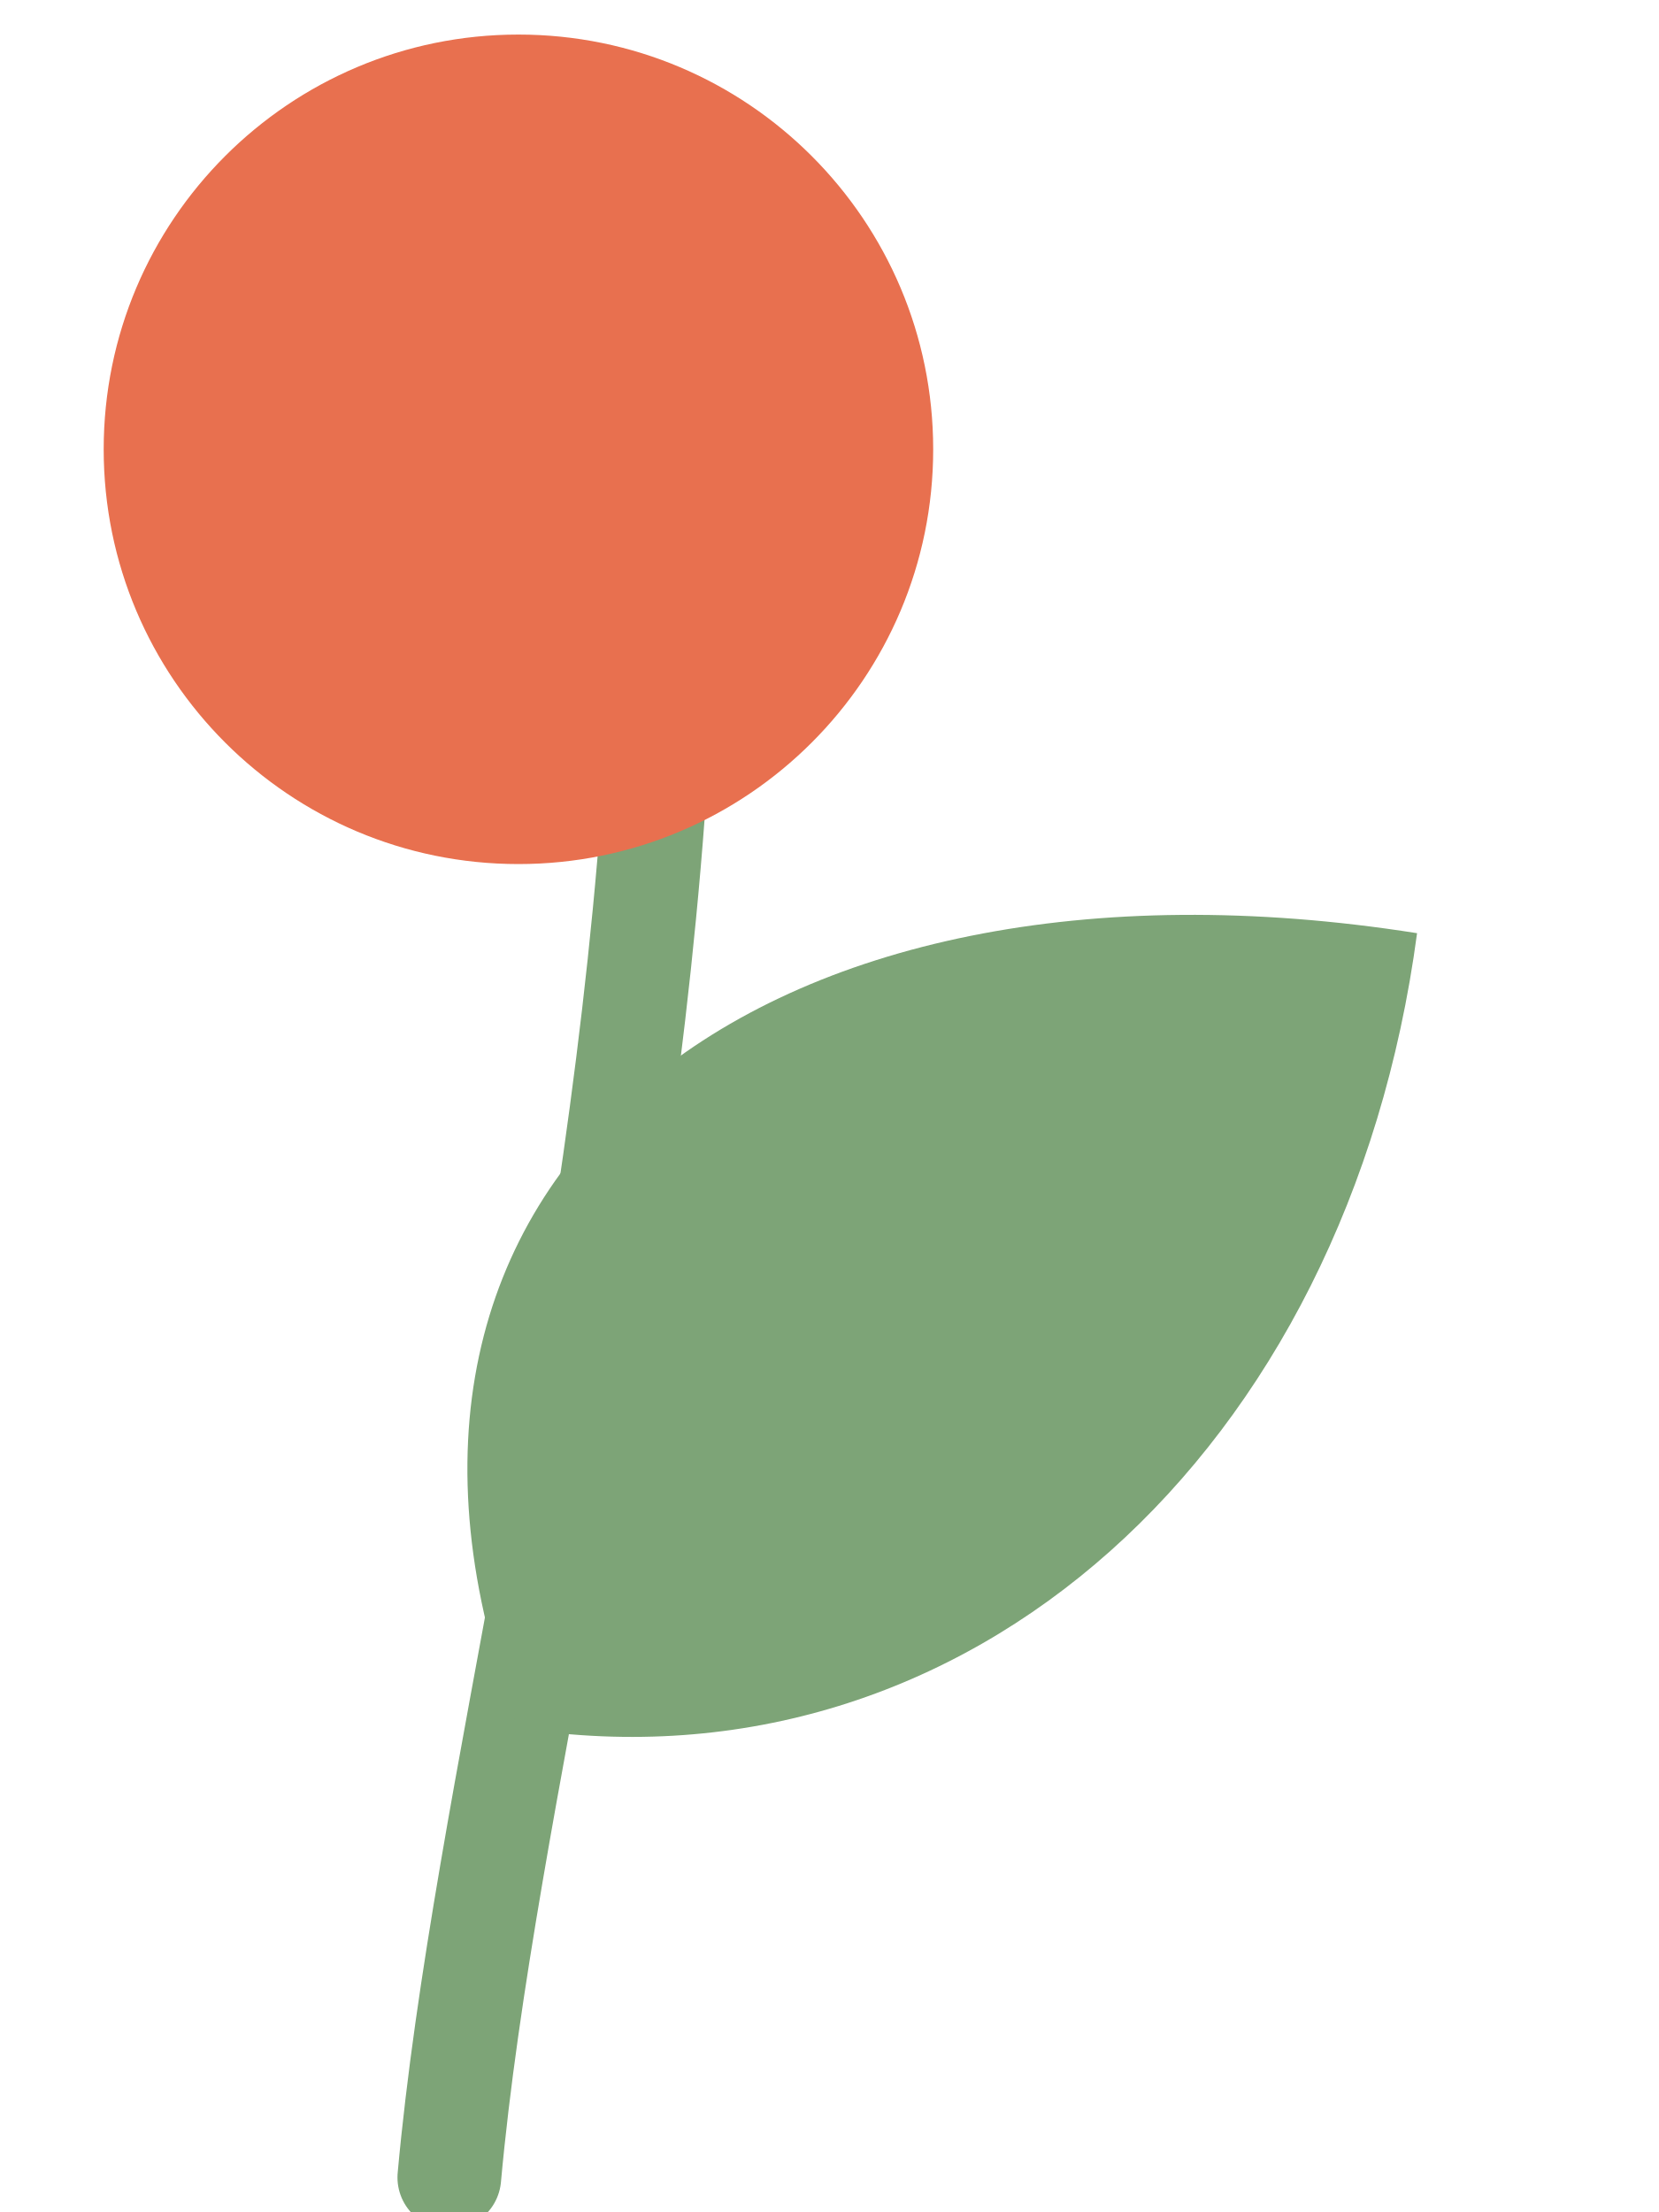
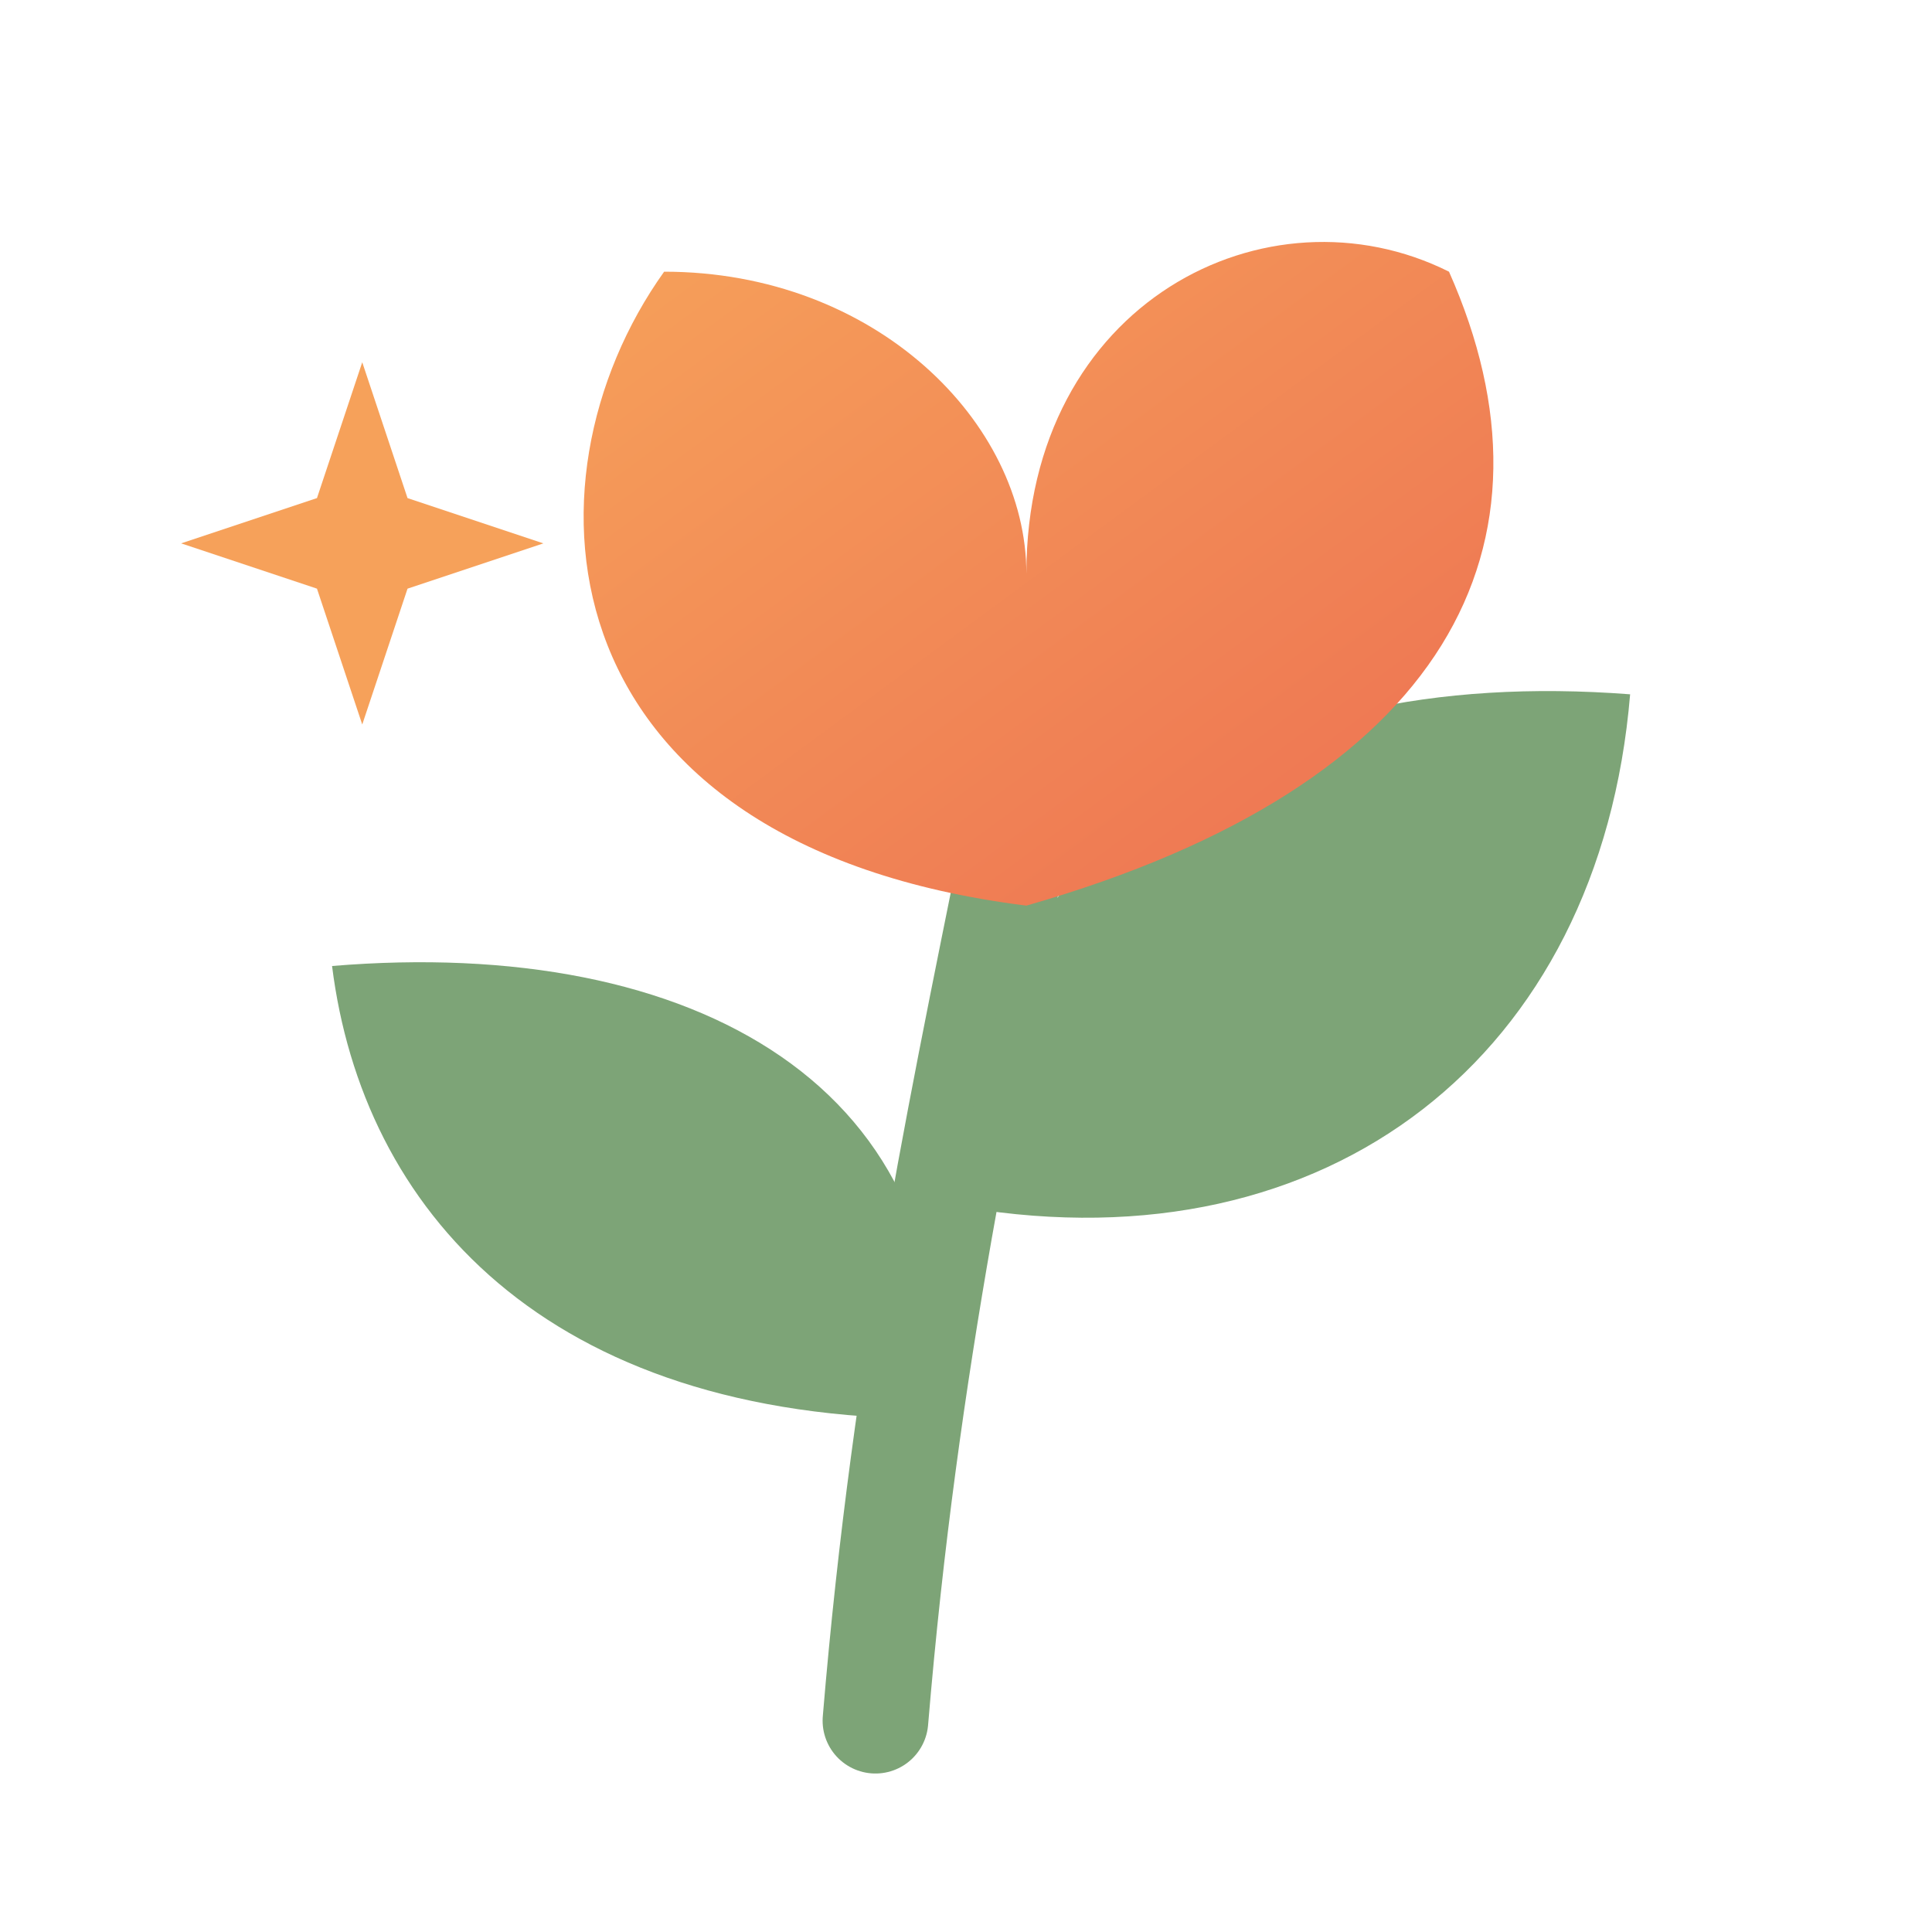
- <svg xmlns="http://www.w3.org/2000/svg" viewBox="0 0 48 64" width="48" height="64" role="img" aria-label="HobbyHub logo icon">
-   <path d="M19 22 C18 38 14 52 13 63" fill="none" stroke="#7DA477" stroke-width="3" stroke-linecap="round" />
-   <path d="M15 50 C9 34 22 24 41 27 C39 42 28 52 15 50 Z" fill="#7DA477" />
-   <circle cx="15" cy="13" r="12" fill="#E8704F" />
+ <svg xmlns="http://www.w3.org/2000/svg" viewBox="0 0 64 64" role="img" aria-label="HobbyHub creative bloom">
+   <defs>
+     <linearGradient id="bloom" x2="1" y2="1">
+       <stop stop-color="#F6A15A" />
+       <stop offset="1" stop-color="#ED7052" />
+     </linearGradient>
+   </defs>
+   <path d="M29 57c1-12 3-21 5-31" fill="none" stroke="#7DA477" stroke-width="3.5" stroke-linecap="round" />
+   <path d="M31 47c-13 0-19-7-20-15 12-1 21 4 20 15Z" fill="#7DA477" />
+   <path d="M32 40c0-12 9-18 22-17-1 12-10 19-22 17Z" fill="#7DA477" />
+   <path d="M34 30C18 28 17 16 22 9c7 0 12 5 12 10C34 10 42 6 48 9c4 9 0 17-14 21Z" fill="url(#bloom)" />
+   <path d="m12 12 1.5 4.5L18 18l-4.5 1.5L12 24l-1.5-4.5L6 18l4.5-1.5Z" fill="#F6A15A" />
</svg>
